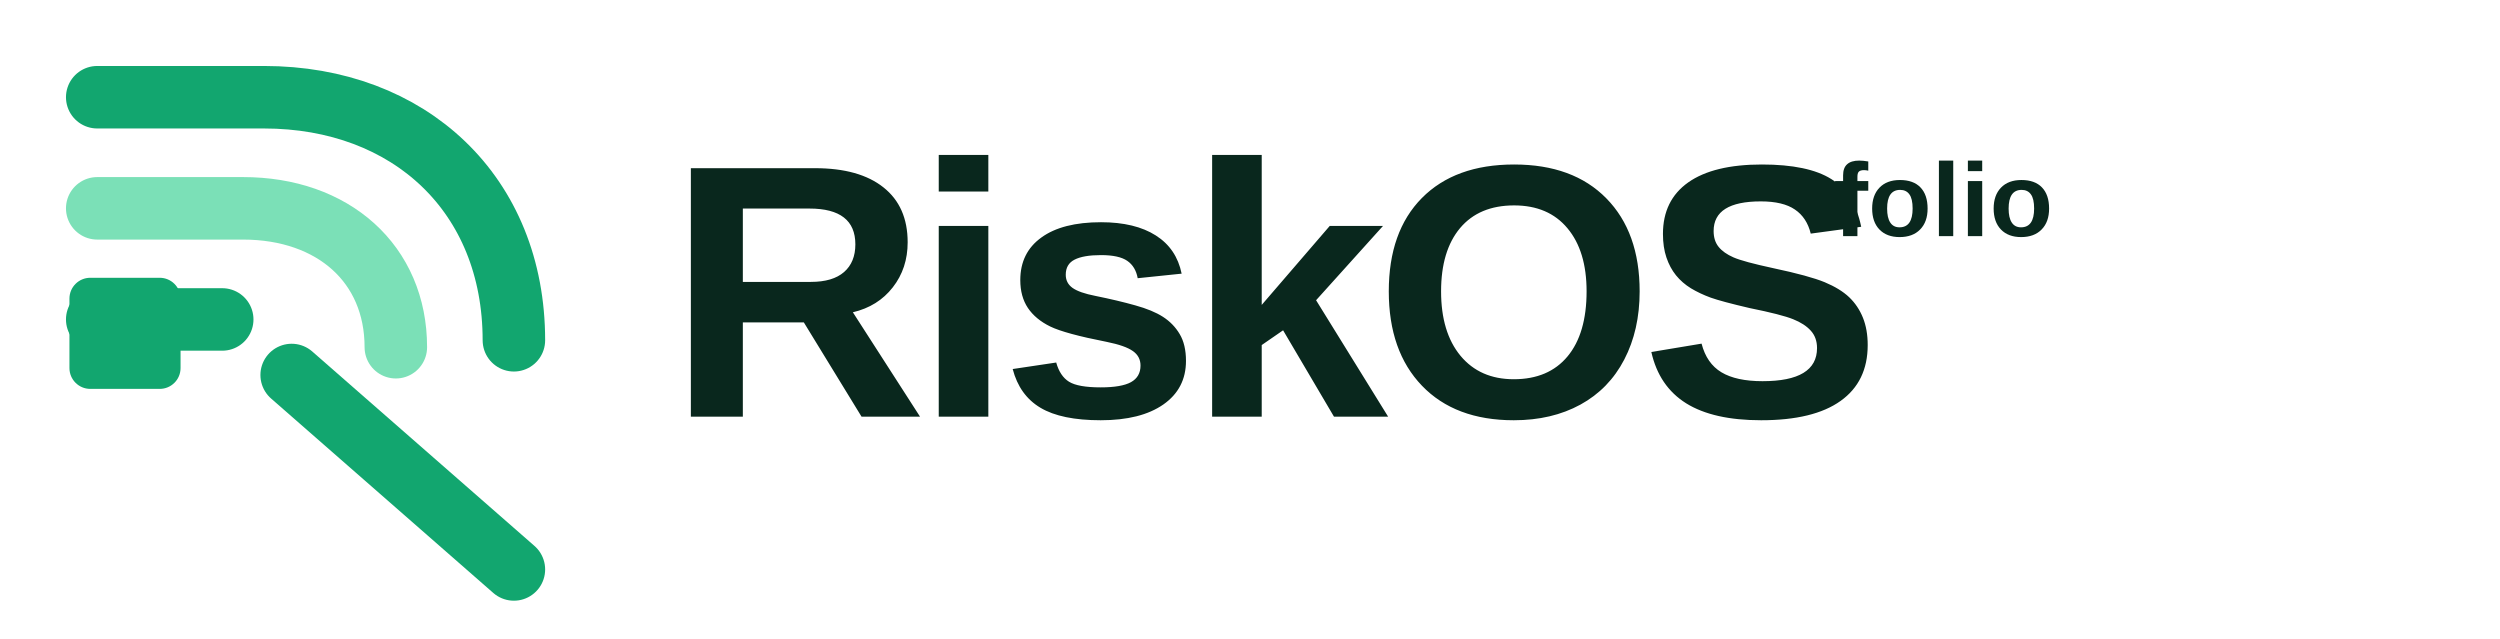
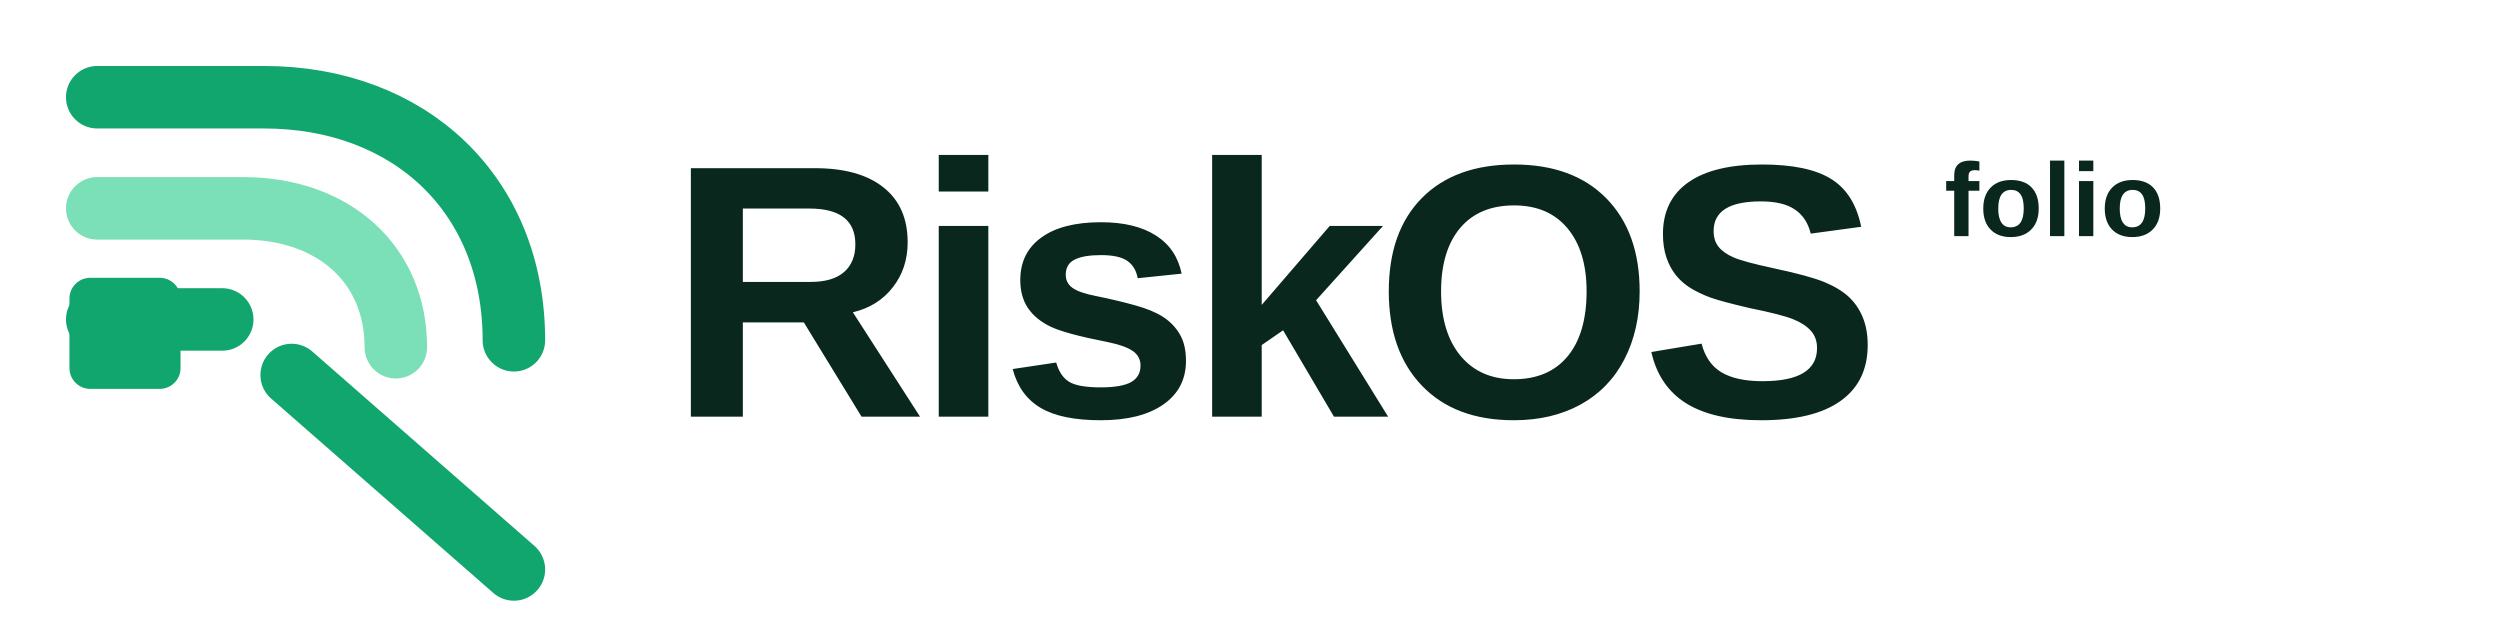
<svg xmlns="http://www.w3.org/2000/svg" width="360" height="92" viewBox="0 0 360 92" fill="none">
  <g transform="translate(4 4)">
    <path d="M10 10H34C55 10 70 24 70 45" stroke="#12A66F" stroke-width="9" stroke-linecap="round" />
    <path d="M10 26H31C44 26 53 34 53 46" stroke="#7BE0B7" stroke-width="9" stroke-linecap="round" />
    <path d="M10 42H28" stroke="#12A66F" stroke-width="9" stroke-linecap="round" />
    <rect x="6" y="36" width="16" height="16" rx="3" fill="#12A66F" />
    <path d="M38 50L70 78" stroke="#12A66F" stroke-width="9" stroke-linecap="round" />
  </g>
  <text x="96" y="60" fill="#09271D" font-family="Arial, sans-serif" font-size="52" font-weight="700" letter-spacing="-2">RiskOS</text>
-   <text x="264" y="34" fill="#09271D" font-family="Arial, sans-serif" font-size="15" font-weight="600">folio</text>
+   <text x="280" y="34" fill="#09271D" font-family="Arial, sans-serif" font-size="15" font-weight="600">folio</text>
</svg>
